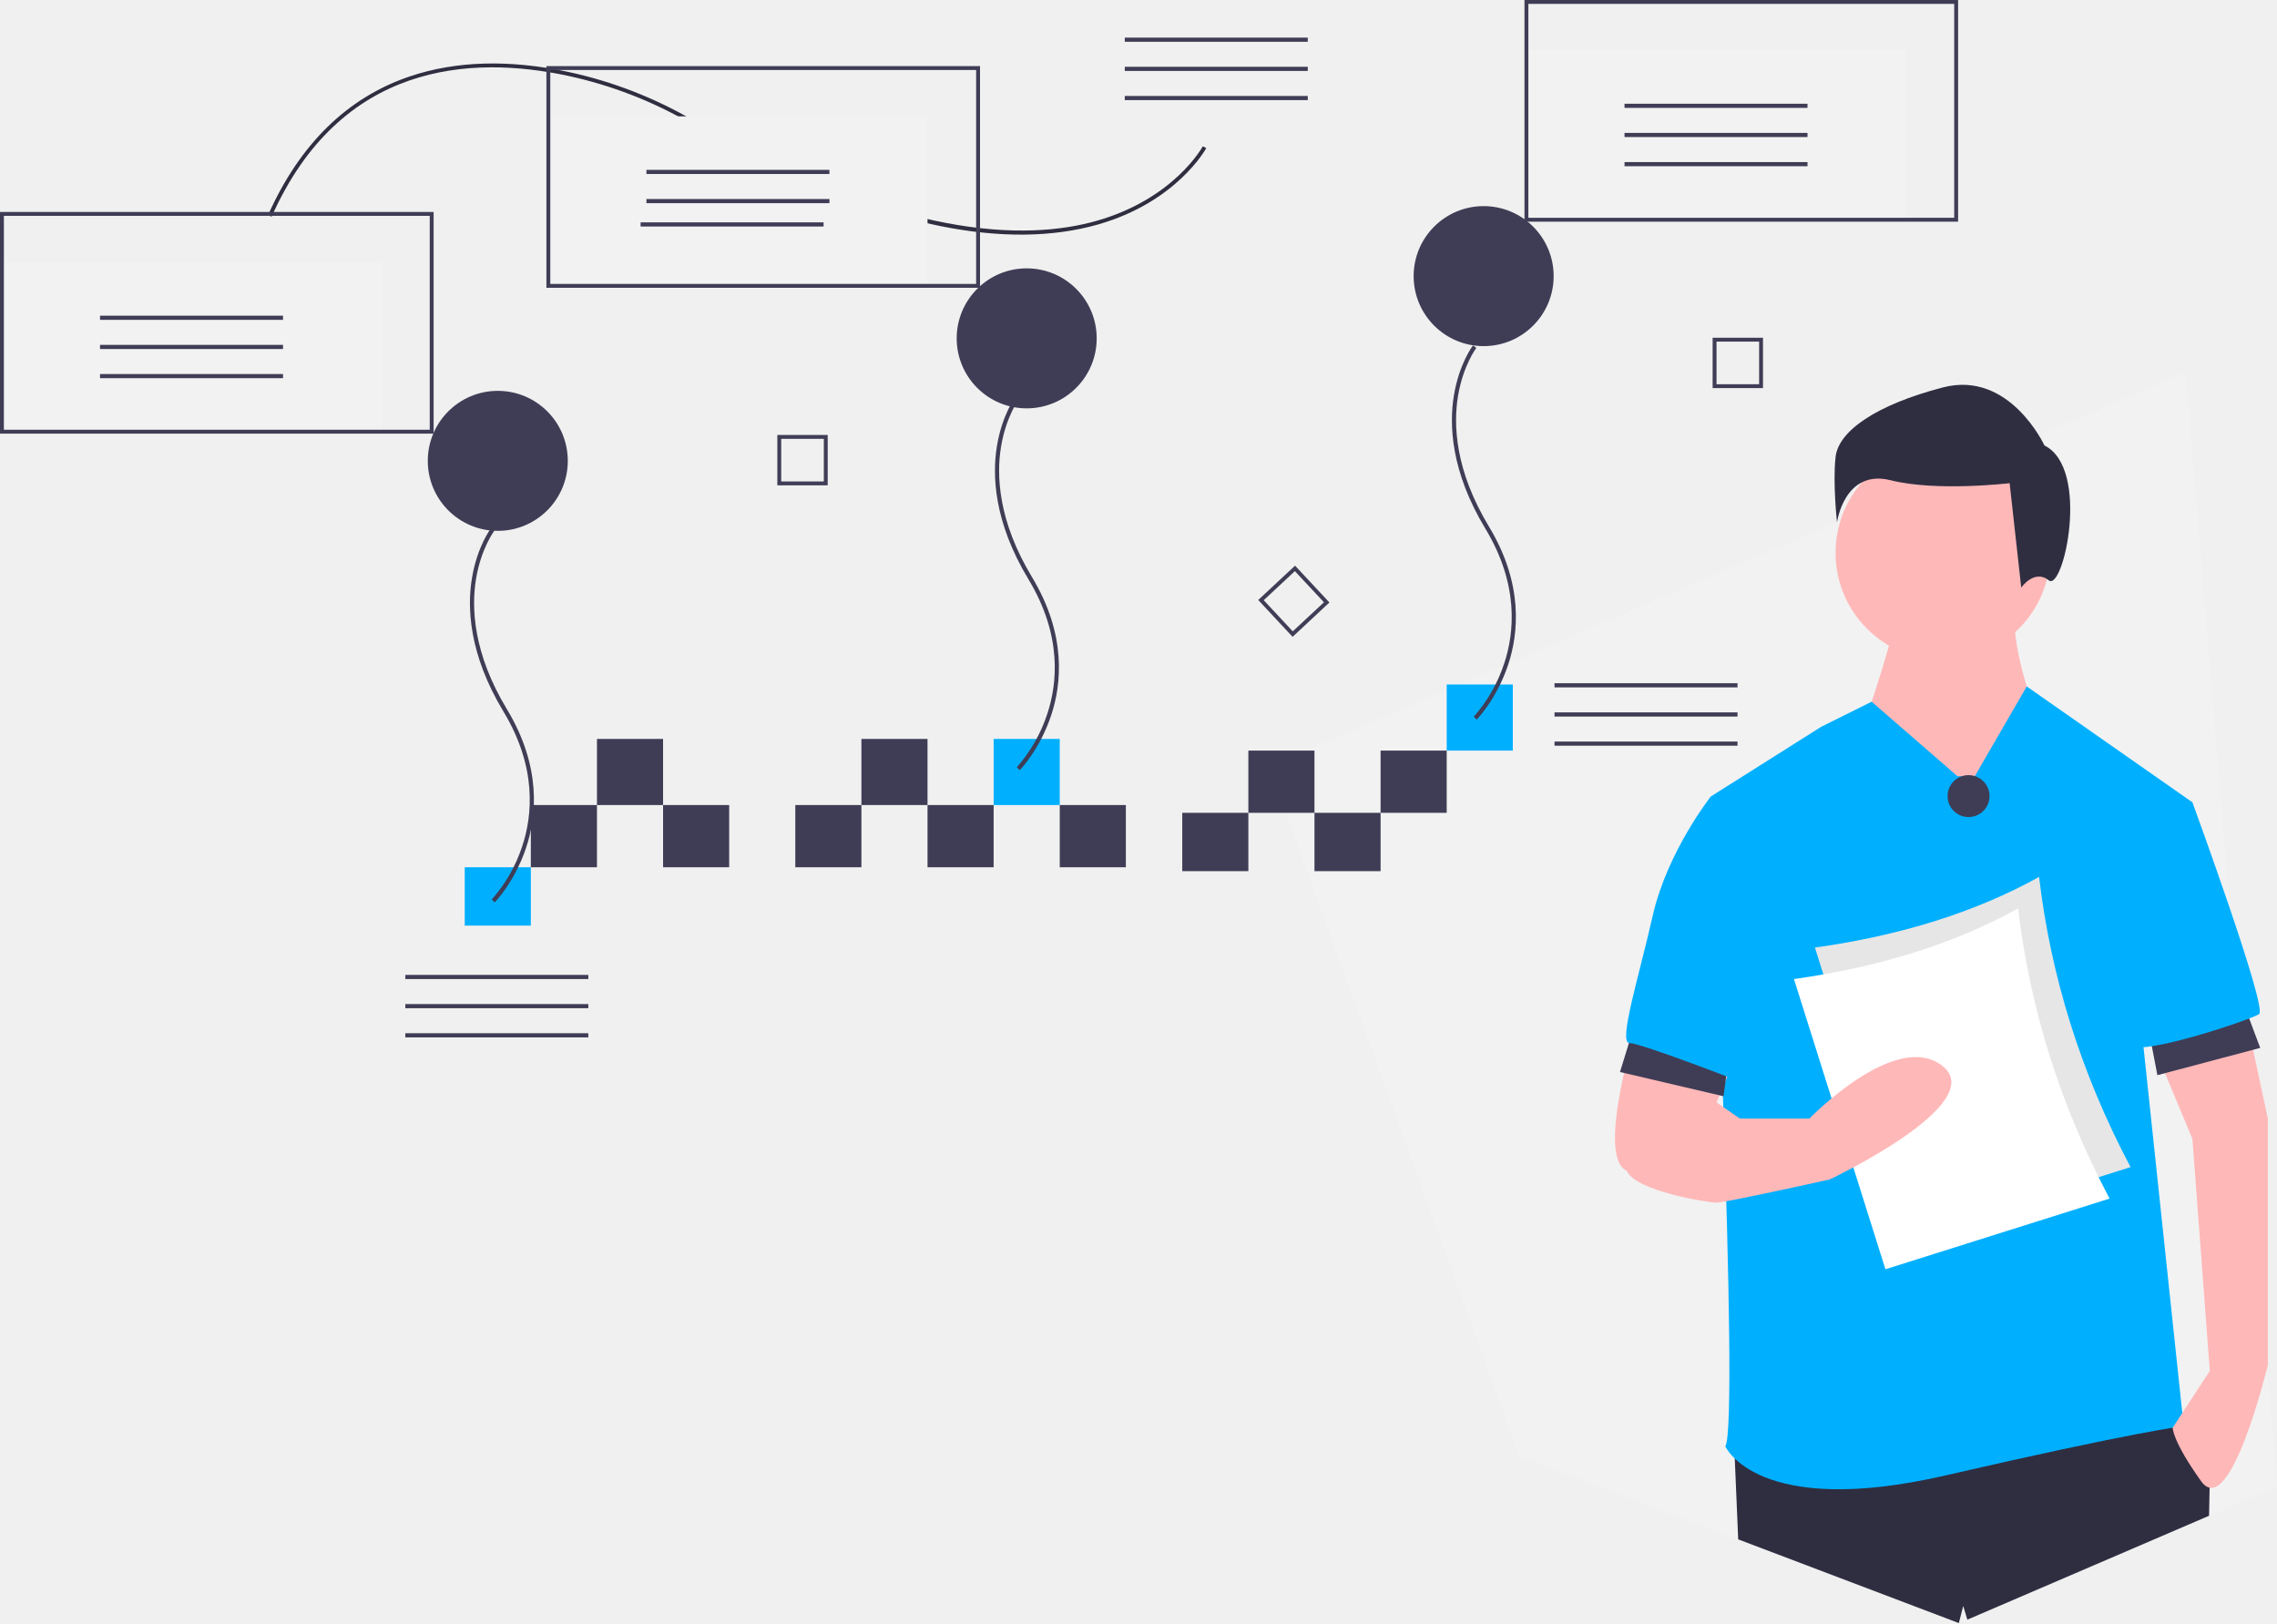
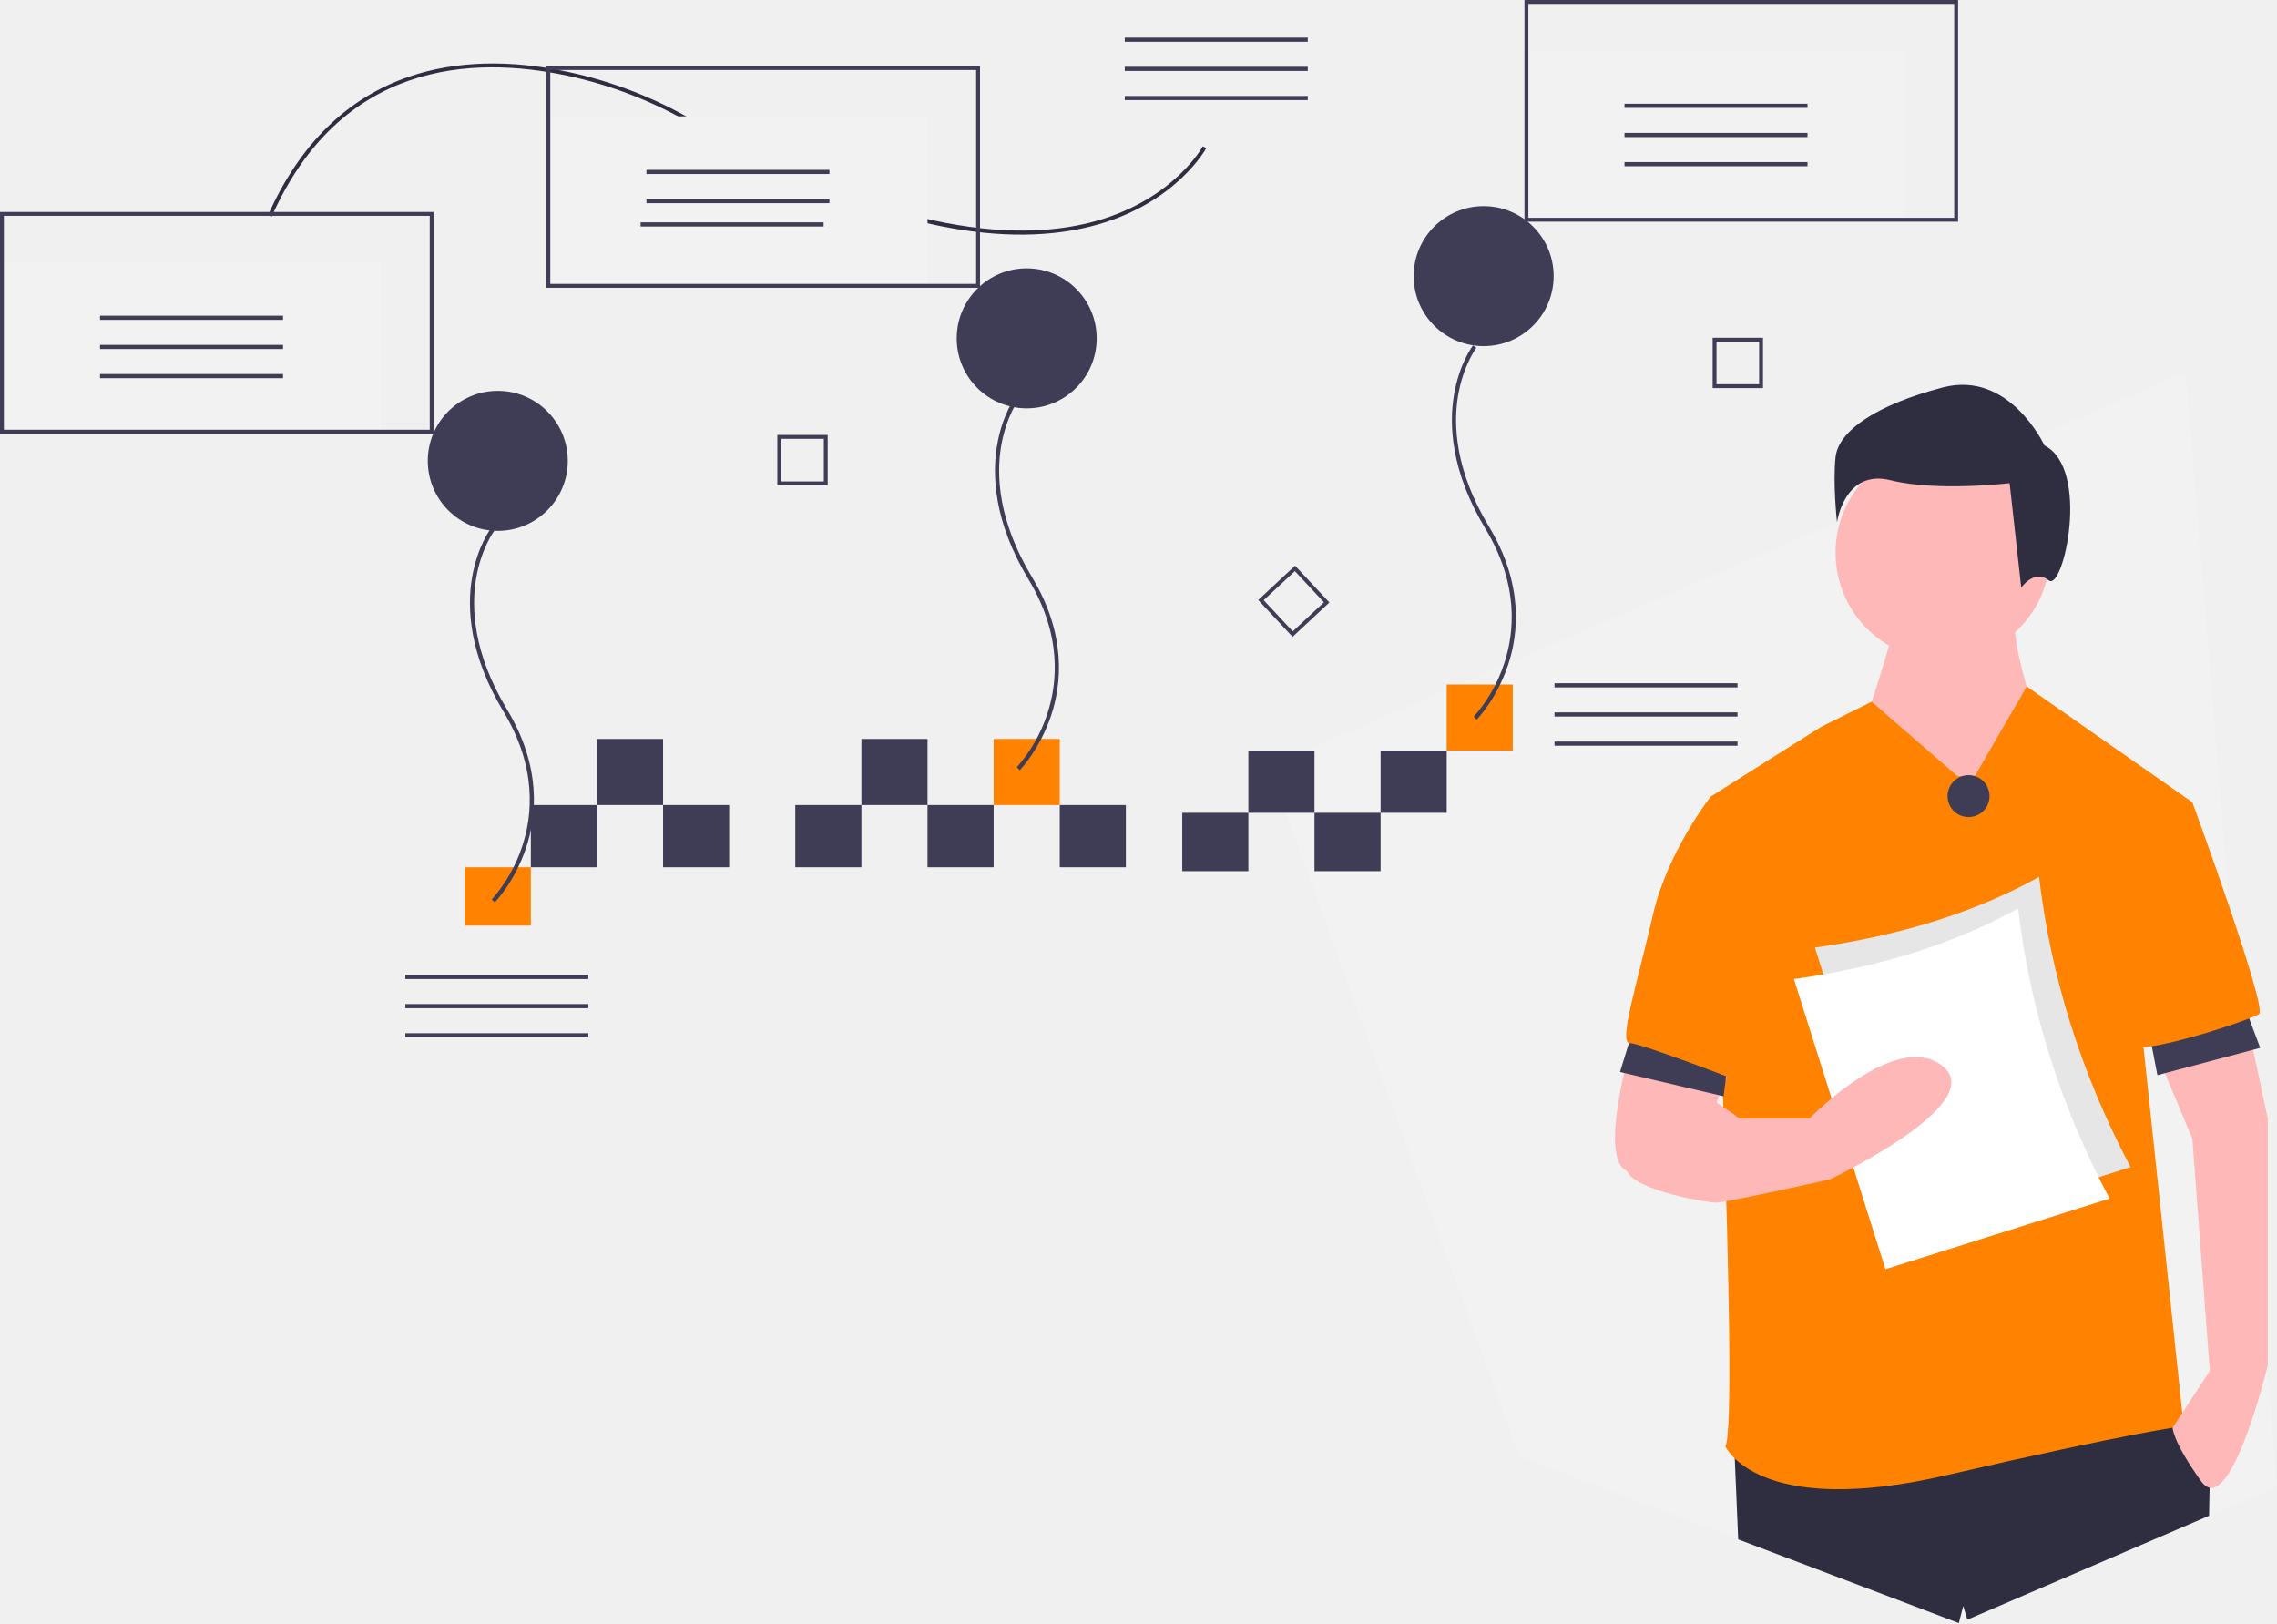
<svg xmlns="http://www.w3.org/2000/svg" id="abfc9406-9725-4cb2-b46b-8486a730651f" data-name="Layer 1" width="1171" height="834.689" viewBox="0 0 1171 834.689">
  <polygon points="1124.08 191.421 652.66 394.045 720.59 581.379 769.139 715.243 781.344 748.911 889.978 790.144 893.906 791.633 1007.385 834.689 1061.859 811.391 1136.069 779.493 1171 764.479 1124.08 191.421" fill="#f2f2f2" />
  <polygon points="1136.436 760.209 1136.339 765.065 1136.069 779.493 1061.859 811.391 1011.745 832.93 1009.63 825.862 1007.385 834.689 893.906 791.633 892.147 750.065 892.147 750.055 891.759 740.817 1114.066 725.893 1118.426 732.573 1119.289 733.9 1136.436 760.209" fill="#2f2e41" />
  <path d="M989.81,351.248s-14.92,53.71-17.903,53.71,28.347,41.775,28.347,41.775l46.251,25.363,16.412-68.63s-14.92-37.299-11.936-56.694Z" transform="translate(-14.5 -32.65535)" fill="#ffb8b8" />
  <circle cx="999.181" cy="284.278" r="55.202" fill="#ffb8b8" />
-   <path d="M1021.141,431.814,977.035,393.51l-26.015,12.941-56.694,35.807s14.92,322.262,7.46,334.198c0,0,16.412,37.299,113.389,14.92s122.34-25.363,122.34-25.363l-20.887-196.938,25.363-123.832-85.195-59.575-26.701,46.147Z" transform="translate(-14.5 -32.65535)" fill="#00b0ff" />
+   <path d="M1021.141,431.814,977.035,393.51l-26.015,12.941-56.694,35.807s14.92,322.262,7.46,334.198c0,0,16.412,37.299,113.389,14.92s122.34-25.363,122.34-25.363l-20.887-196.938,25.363-123.832-85.195-59.575-26.701,46.147Z" transform="translate(-14.5 -32.65535)" fill="#FF8300" />
  <path d="M857.026,557.138s-22.379,70.122-5.968,77.582,29.839,4.476,29.839,4.476l25.363-61.17Z" transform="translate(-14.5 -32.65535)" fill="#ffb8b8" />
  <path d="M1167.353,545.202l13.428,62.662V734.681s-19.395,80.566-34.315,59.678-14.611-27.502-14.611-27.502l19.087-29.193-8.952-119.356-23.786-56.936Z" transform="translate(-14.5 -32.65535)" fill="#ffb8b8" />
  <path d="M1065.9,261.731s-17.903-38.791-52.218-29.839-53.71,22.379-55.202,35.807.746,33.569.746,33.569,3.73-27.601,27.601-21.633,61.17,1.492,61.17,1.492l5.968,53.71s6.714-9.698,14.174-3.73S1089.771,273.667,1065.9,261.731Z" transform="translate(-14.5 -32.65535)" fill="#2f2e41" />
  <polygon points="1104.095 524.866 1109.491 552.923 1162.367 538.894 1152.655 512.996 1104.095 524.866" fill="#3f3d56" />
  <polygon points="841.544 523.987 833.114 551.286 886.377 563.767 889.983 536.343 841.544 523.987" fill="#3f3d56" />
-   <path d="M1107.674,442.257l34.315,2.984s38.791,105.929,34.315,108.913-58.186,20.887-65.646,16.412S1107.674,442.257,1107.674,442.257Z" transform="translate(-14.5 -32.65535)" fill="#00b0ff" />
-   <path d="M906.261,445.241l-11.936-2.984s-22.379,28.347-29.839,61.17-17.903,65.646-11.936,65.646S912.228,589.961,912.228,589.961Z" transform="translate(-14.5 -32.65535)" fill="#00b0ff" />
+   <path d="M1107.674,442.257l34.315,2.984s38.791,105.929,34.315,108.913-58.186,20.887-65.646,16.412S1107.674,442.257,1107.674,442.257Z" transform="translate(-14.5 -32.65535)" fill="#FF8300" />
+   <path d="M906.261,445.241l-11.936-2.984s-22.379,28.347-29.839,61.17-17.903,65.646-11.936,65.646S912.228,589.961,912.228,589.961Z" transform="translate(-14.5 -32.65535)" fill="#FF8300" />
  <circle cx="1012.371" cy="409.401" r="10.791" fill="#3f3d56" />
  <path d="M1110.186,632.852l-115.268,36.338L947.872,519.959q66.623-9.342,115.268-36.338C1069.151,534.524,1084.51,584.307,1110.186,632.852Z" transform="translate(-14.5 -32.65535)" fill="#e6e6e6" />
  <path d="M1099.395,649.039l-115.268,36.338L937.081,536.146q66.623-9.342,115.268-36.338C1058.36,550.711,1073.719,600.494,1099.395,649.039Z" transform="translate(-14.5 -32.65535)" fill="#fff" />
  <path d="M864.486,591.453s-17.903,32.823-13.428,43.267,41.775,16.412,46.251,16.412S955.495,639.195,955.495,639.195s82.058-38.791,58.186-58.186-68.63,26.855-68.63,26.855H909.244L889.849,594.437Z" transform="translate(-14.5 -32.65535)" fill="#ffb8b8" />
  <rect x="1" y="134.833" width="195" height="87.167" fill="#f2f2f2" />
  <rect x="676" y="418" width="34" height="30" fill="#3f3d56" />
  <rect x="608" y="418" width="34" height="30" fill="#3f3d56" />
-   <rect x="744" y="352" width="34" height="34" fill="#00b0ff" />
+   <rect x="744" y="352" width="34" height="34" fill="#FF8300" />
  <rect x="710" y="386" width="34" height="32" fill="#3f3d56" />
  <rect x="642" y="386" width="34" height="32" fill="#3f3d56" />
-   <rect x="239" y="446" width="34" height="30" fill="#00b0ff" />
+   <rect x="239" y="446" width="34" height="30" fill="#FF8300" />
  <rect x="545" y="414" width="34" height="32" fill="#3f3d56" />
  <rect x="341" y="414" width="34" height="32" fill="#3f3d56" />
  <rect x="307" y="380" width="34" height="34" fill="#3f3d56" />
  <rect x="477" y="414" width="34" height="32" fill="#3f3d56" />
  <rect x="443" y="380" width="34" height="34" fill="#3f3d56" />
  <rect x="409" y="414" width="34" height="32" fill="#3f3d56" />
  <rect x="273" y="414" width="34" height="32" fill="#3f3d56" />
-   <rect x="511" y="380" width="34" height="34" fill="#00b0ff" />
+   <rect x="511" y="380" width="34" height="34" fill="#FF8300" />
  <path d="M679.241,360.15l-17.664-18.938,18.938-17.664L698.179,342.486Zm-14.848-18.84,14.946,16.024,16.024-14.946-14.946-16.024Z" transform="translate(-14.5 -32.65535)" fill="#3f3d56" />
  <path d="M440.16,282.239H414.263v-25.897H440.16Zm-23.905-1.992h21.913V258.334H416.255Z" transform="translate(-14.5 -32.65535)" fill="#3f3d56" />
  <path d="M921.16,232.239H895.263v-25.897H921.16Zm-23.905-1.992h21.913V208.334H897.255Z" transform="translate(-14.5 -32.65535)" fill="#3f3d56" />
  <path d="M268.931,496.723l-1.531-1.494a78.184,78.184,0,0,0,15.68-27.432c5.204-15.66,7.746-40.392-9.698-69.282-17.847-29.559-18.65-53.568-16.182-68.503,2.687-16.252,9.54-25.361,9.831-25.741l1.7,1.299c-.068.089-6.863,9.15-9.441,24.917-2.38,14.557-1.55,37.984,15.923,66.922,17.889,29.629,15.239,55.048,9.866,71.154C279.259,486.013,269.351,496.294,268.931,496.723Z" transform="translate(-14.5 -32.65535)" fill="#3f3d56" />
  <path d="M538.931,428.723l-1.531-1.494a78.184,78.184,0,0,0,15.68-27.432c5.204-15.66,7.746-40.392-9.698-69.282-17.847-29.559-18.65-53.568-16.182-68.503,2.687-16.252,9.54-25.361,9.831-25.741l1.7,1.299c-.068.089-6.863,9.15-9.441,24.917-2.38,14.557-1.55,37.984,15.923,66.922,17.889,29.629,15.239,55.048,9.866,71.154C549.259,418.013,539.351,428.294,538.931,428.723Z" transform="translate(-14.5 -32.65535)" fill="#3f3d56" />
  <path d="M773.931,402.723l-1.531-1.494a78.184,78.184,0,0,0,15.68-27.432c5.204-15.66,7.746-40.392-9.698-69.282-17.847-29.559-18.65-53.568-16.182-68.503,2.687-16.252,9.54-25.361,9.831-25.741l1.7,1.299c-.068.089-6.863,9.15-9.441,24.917-2.38,14.557-1.55,37.984,15.923,66.922,17.889,29.629,15.239,55.048,9.866,71.154C784.259,392.013,774.351,402.294,773.931,402.723Z" transform="translate(-14.5 -32.65535)" fill="#3f3d56" />
  <rect x="51.444" y="162.347" width="94.111" height="2.139" fill="#3f3d56" />
  <rect x="51.444" y="177.347" width="94.111" height="2.139" fill="#3f3d56" />
  <rect x="51.444" y="192.347" width="94.111" height="2.139" fill="#3f3d56" />
  <rect x="578.444" y="19.347" width="94.111" height="2.139" fill="#3f3d56" />
  <rect x="578.444" y="34.347" width="94.111" height="2.139" fill="#3f3d56" />
  <rect x="578.444" y="49.347" width="94.111" height="2.139" fill="#3f3d56" />
  <rect x="799.444" y="351.347" width="94.111" height="2.139" fill="#3f3d56" />
  <rect x="799.444" y="366.347" width="94.111" height="2.139" fill="#3f3d56" />
  <rect x="799.444" y="381.347" width="94.111" height="2.139" fill="#3f3d56" />
  <rect x="208.444" y="501.347" width="94.111" height="2.139" fill="#3f3d56" />
  <rect x="208.444" y="516.347" width="94.111" height="2.139" fill="#3f3d56" />
  <rect x="208.444" y="531.347" width="94.111" height="2.139" fill="#3f3d56" />
  <path d="M152.36,143.276c16.26-36.473,40.767-60.466,72.839-71.311,23.813-8.053,51.352-8.814,81.851-2.263A218.889,218.889,0,0,1,371.002,94.543c105.882,61.45,171.342,61.996,207.612,51.634,39.769-11.362,54.323-38.022,54.465-38.29l1.767.937c-.146.275-15.031,27.632-55.604,39.254-23.391,6.7-50.721,6.976-81.231.822-37.971-7.66-81.041-25.366-128.014-52.627A216.904,216.904,0,0,0,306.632,71.658c-50.023-10.745-117.077-6.901-152.446,72.433Z" transform="translate(-14.5 -32.65535)" fill="#2f2e41" />
  <circle cx="256" cy="237" r="36" fill="#3f3d56" />
  <circle cx="528" cy="174" r="36" fill="#3f3d56" />
  <circle cx="763" cy="142" r="36" fill="#3f3d56" />
  <path d="M237.5,255.655H14.5v-114h223Zm-221-2h219v-110H16.5Z" transform="translate(-14.5 -32.65535)" fill="#3f3d56" />
  <rect x="282" y="59.833" width="195" height="87.167" fill="#f2f2f2" />
  <rect x="332.444" y="87.347" width="94.111" height="2.139" fill="#3f3d56" />
  <rect x="332.444" y="102.347" width="94.111" height="2.139" fill="#3f3d56" />
  <rect x="329.444" y="114.347" width="94.111" height="2.139" fill="#3f3d56" />
  <path d="M518.5,180.655h-223v-114h223Zm-221-2h219v-110h-219Z" transform="translate(-14.5 -32.65535)" fill="#3f3d56" />
  <rect x="785" y="25.833" width="195" height="87.167" fill="#f2f2f2" />
  <rect x="835.444" y="53.347" width="94.111" height="2.139" fill="#3f3d56" />
  <rect x="835.444" y="68.347" width="94.111" height="2.139" fill="#3f3d56" />
  <rect x="835.444" y="83.347" width="94.111" height="2.139" fill="#3f3d56" />
  <path d="M1021.5,146.655h-223v-114h223Zm-221-2h219v-110h-219Z" transform="translate(-14.5 -32.65535)" fill="#3f3d56" />
</svg>
